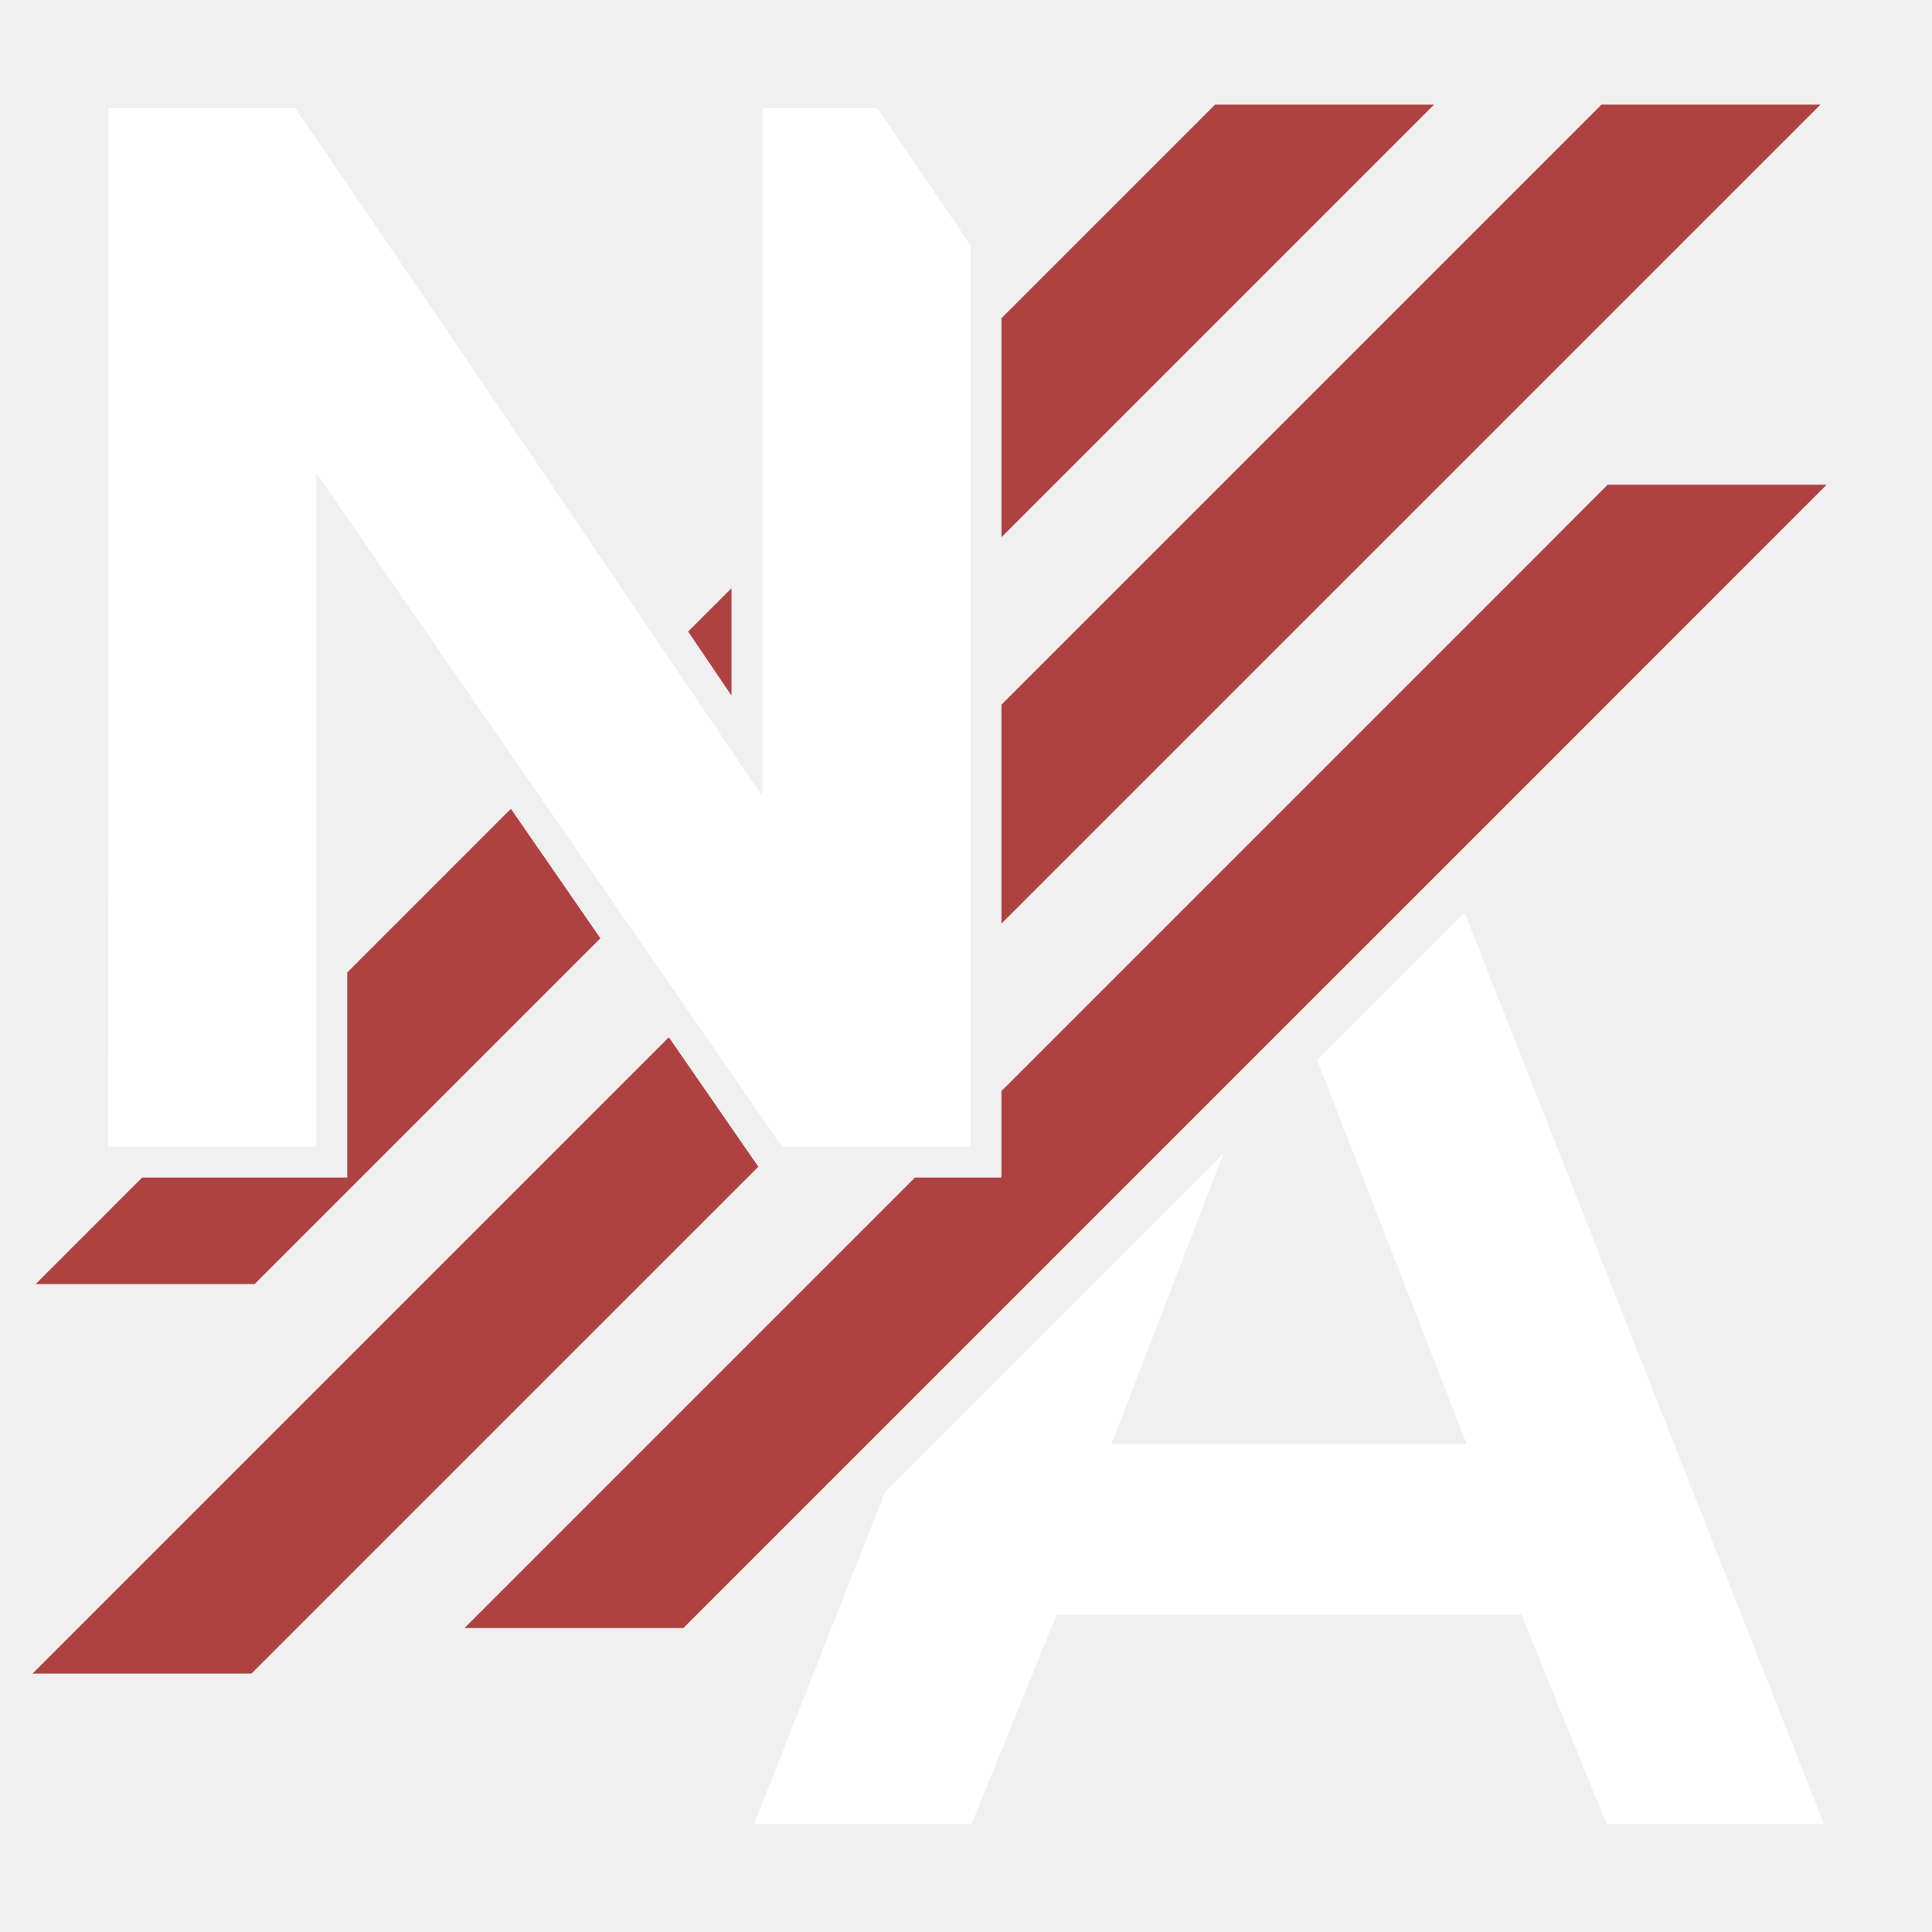
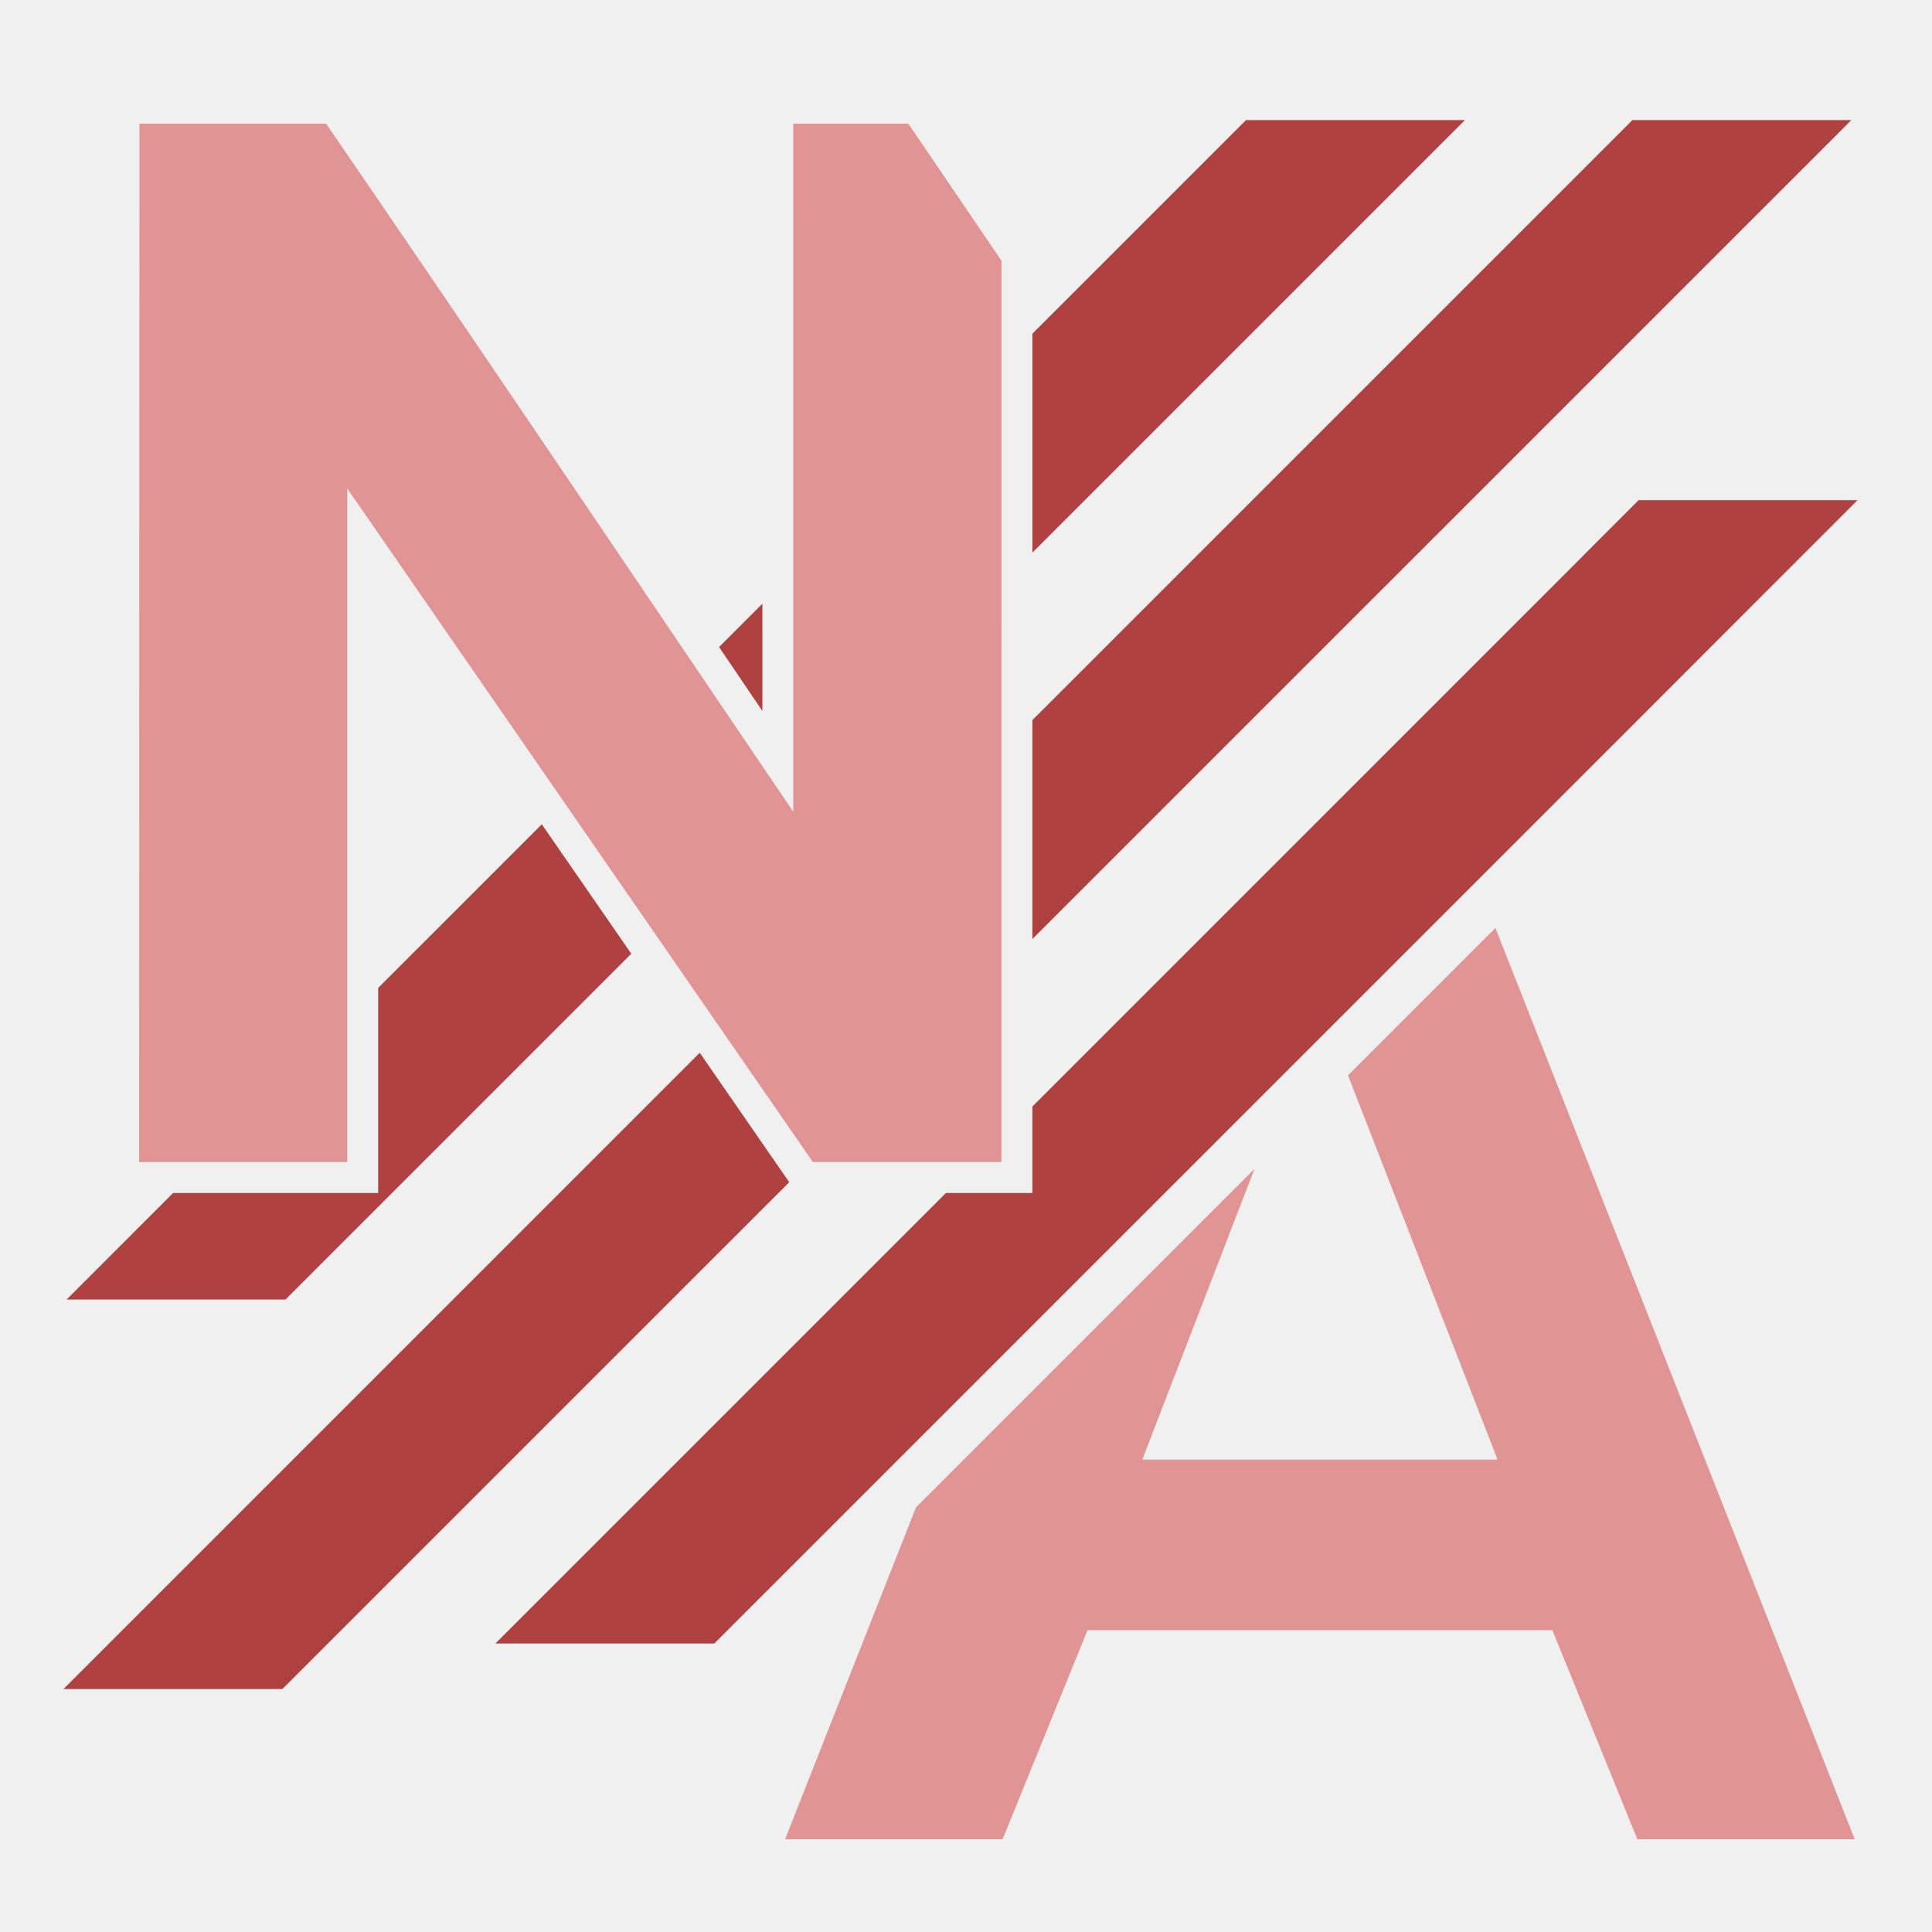
<svg xmlns="http://www.w3.org/2000/svg" version="1.1" id="svg824" width="250" height="250" viewBox="0 0 250 250">
  <defs id="defs828">
    <rect x="135.586" y="43.199" width="124.893" height="210.009" id="rect6" />
    <rect x="67.151" y="168.948" width="169.376" height="75.278" id="rect3" />
    <rect x="147.562" y="134.731" width="100.941" height="99.23" id="rect2" />
    <rect x="6.654" y="-9.376" width="4.234" height="22.986" id="rect1" />
  </defs>
  <g id="g830">
    <text xml:space="preserve" id="text1" style="fill:#000000;text-orientation:auto;text-align:start;writing-mode:lr-tb;direction:ltr;white-space:pre;shape-inside:url(#rect1)" />
-     <circle id="path5" style="fill:#b42f2f;stroke:#000000;stroke-width:1.285" cx="53.08" cy="127.267" r="0.277" />
-     <path id="text2-12" style="font-weight:500;font-size:19.403px;line-height:1;font-family:Rubik;-inkscape-font-specification:'Rubik, Medium';text-align:center;letter-spacing:0px;word-spacing:0px;text-anchor:middle;fill:#ffffff;stroke-width:2.693" d="m 189.506,118.078 c -6.358,6.358 -12.716,12.716 -19.074,19.074 l 19.355,49.717 h -45.973 l 14.516,-37.615 c -14.601,14.6 -29.202,29.2 -43.803,43.801 L 97.592,236 h 28.145 l 10.99,-27.061 h 60.15 L 207.873,236 H 236 Z" />
-     <path style="font-weight:500;font-size:19.403px;line-height:1;font-family:Rubik;-inkscape-font-specification:'Rubik, Medium';text-align:center;letter-spacing:0px;word-spacing:0px;text-anchor:middle;fill:#ffffff;stroke-width:2.693" d="M 14,148.373 14.042,14 18.902,14 38.197,14 c 20.289,29.597 40.327,59.353 60.458,89.049 L 98.652,14 h 14.883 l 12.058,17.74 -0.002,116.633 h -24.403 c 0,0 -40.17,-58.118 -60.253,-87.162 l 4.13e-4,87.162 z" id="text2-12-7-3-4" aria-label="N" />
-     <path id="path1-1" style="display:inline;fill:#af4141;fill-opacity:1;stroke:none;stroke-width:0.02;stroke-dasharray:none;stroke-opacity:1" d="m 157.23,13.541 c -9.214,9.211 -18.426,18.424 -27.639,27.637 -2.1e-4,9.445 1.6e-4,18.889 0,28.334 18.657,-18.657 37.314,-37.314 55.971,-55.971 z m 50,0 c -20.94,20.934 -41.874,41.875 -62.811,62.812 -4.943,4.943 -9.887,9.885 -14.83,14.828 -1.4e-4,9.443 1.3e-4,18.885 0,28.328 8.912,-8.912 17.824,-17.823 26.736,-26.734 l 0.012,-0.012 c 4.036,-4.043 8.079,-8.079 12.119,-12.119 22.369,-22.368 44.737,-44.736 67.106,-67.104 z m 0.804,49.18 c -20.94,20.934 7.322,-7.305 -13.615,13.633 -21.61,21.61 -43.22,43.219 -64.83,64.828 -5e-5,3.73 6e-5,7.461 0,11.191 h -11.191 c -0.622,0.622 -1.245,1.245 -1.867,1.867 -18.968,18.967 -28.489,28.49 -56.424,56.425 h 28.326 c 23.206,-23.203 25.904,-25.903 40.016,-40.015 25.959,-25.958 51.918,-51.917 77.877,-77.875 l 0.012,-0.012 c 26.409,-26.408 3.621,-3.635 30.029,-30.043 z M 94.654,76.119 c -0.078,0.078 -0.156,0.156 -0.234,0.234 -1.791,1.791 -3.582,3.582 -5.373,5.373 1.869,2.76 3.738,5.52 5.607,8.279 -1.22e-4,-4.629 1.23e-4,-9.258 0,-13.887 z M 66.109,104.662 c -7.058,7.058 -14.115,14.118 -21.174,21.176 2.22e-4,8.845 -1.86e-4,17.69 0,26.535 H 18.398 c -0.622,0.622 -1.245,1.245 -1.867,1.867 C -2.436,173.207 32.55,138.228 4.614,166.163 H 32.94 l 44.749,-44.751 c -3.859,-5.583 -7.721,-11.167 -11.58,-16.75 z m 20.438,29.564 c -6.672,6.671 -13.344,13.342 -20.016,20.014 -18.968,18.967 -34.388,34.388 -62.323,62.323 H 32.534 c 23.206,-23.203 31.803,-31.801 45.915,-45.913 6.558,-6.558 13.117,-13.116 19.676,-19.674 -3.859,-5.583 -7.719,-11.167 -11.578,-16.75 z" />
+     <circle id="path5" style="fill:#b42f2f;stroke:#000000;stroke-width:1.285" cx="57.08" cy="129.267" r="0.277" />
+     <path id="text2-12" style="font-weight:500;font-size:19.403px;line-height:1;font-family:Rubik;-inkscape-font-specification:'Rubik, Medium';text-align:center;letter-spacing:0px;word-spacing:0px;text-anchor:middle;fill:#e19494;stroke-width:2.693;fill-opacity:1" d="m 193.506,120.078 c -6.358,6.358 -12.716,12.716 -19.074,19.074 l 19.355,49.717 h -45.973 l 14.516,-37.615 c -14.601,14.6 -29.202,29.2 -43.803,43.801 L 101.592,238 h 28.145 l 10.99,-27.061 h 60.15 L 211.873,238 H 240 Z" />
+     <path style="font-weight:500;font-size:19.403px;line-height:1;font-family:Rubik;-inkscape-font-specification:'Rubik, Medium';text-align:center;letter-spacing:0px;word-spacing:0px;text-anchor:middle;fill:#e19494;stroke-width:2.693;fill-opacity:1" d="M 18,150.373 18.042,16 22.902,16 42.197,16 c 20.289,29.597 40.327,59.353 60.458,89.049 L 102.652,16 h 14.883 l 12.058,17.74 -0.002,116.633 h -24.403 c 0,0 -40.17,-58.118 -60.253,-87.162 l 4.13e-4,87.162 z" id="text2-12-7-3-4" aria-label="N" />
+     <path id="path1-1" style="display:inline;fill:#af4141;fill-opacity:1;stroke:none;stroke-width:0.02;stroke-dasharray:none;stroke-opacity:1" d="m 161.23,15.541 c -9.214,9.211 -18.426,18.424 -27.639,27.637 -2.1e-4,9.445 1.6e-4,18.889 0,28.334 18.657,-18.657 37.314,-37.314 55.971,-55.971 z m 50,0 c -20.94,20.934 -41.874,41.875 -62.811,62.812 -4.943,4.943 -9.887,9.885 -14.83,14.828 -1.4e-4,9.443 1.3e-4,18.885 0,28.328 8.912,-8.912 17.824,-17.823 26.736,-26.734 l 0.012,-0.012 c 4.036,-4.043 8.079,-8.079 12.119,-12.119 22.369,-22.368 44.737,-44.736 67.106,-67.104 z m 0.804,49.18 c -20.94,20.934 7.322,-7.305 -13.615,13.633 -21.61,21.61 -43.22,43.219 -64.83,64.828 -5e-5,3.73 6e-5,7.461 0,11.191 h -11.191 c -0.622,0.622 -1.245,1.245 -1.867,1.867 -18.968,18.967 -28.489,28.49 -56.424,56.425 h 28.326 c 23.206,-23.203 25.904,-25.903 40.016,-40.015 25.959,-25.958 51.918,-51.917 77.877,-77.875 l 0.012,-0.012 c 26.409,-26.408 3.621,-3.635 30.029,-30.043 z M 98.654,78.119 c -0.078,0.078 -0.156,0.156 -0.234,0.234 -1.791,1.791 -3.582,3.582 -5.373,5.373 1.869,2.76 3.738,5.52 5.607,8.279 -1.3e-4,-4.629 1.2e-4,-9.258 0,-13.887 z M 70.109,106.662 c -7.058,7.058 -14.115,14.118 -21.174,21.176 2.22e-4,8.845 -1.86e-4,17.69 0,26.535 H 22.398 c -0.622,0.622 -1.245,1.245 -1.867,1.867 C 1.564,175.207 36.55,140.228 8.614,168.163 H 36.94 l 44.749,-44.751 c -3.859,-5.583 -7.721,-11.167 -11.58,-16.75 z m 20.438,29.564 c -6.672,6.671 -13.344,13.342 -20.016,20.014 -18.968,18.967 -34.388,34.388 -62.323,62.323 h 28.326 c 23.206,-23.203 31.803,-31.801 45.915,-45.913 6.558,-6.558 13.117,-13.116 19.676,-19.674 -3.859,-5.583 -7.719,-11.167 -11.578,-16.75 z" />
  </g>
</svg>
